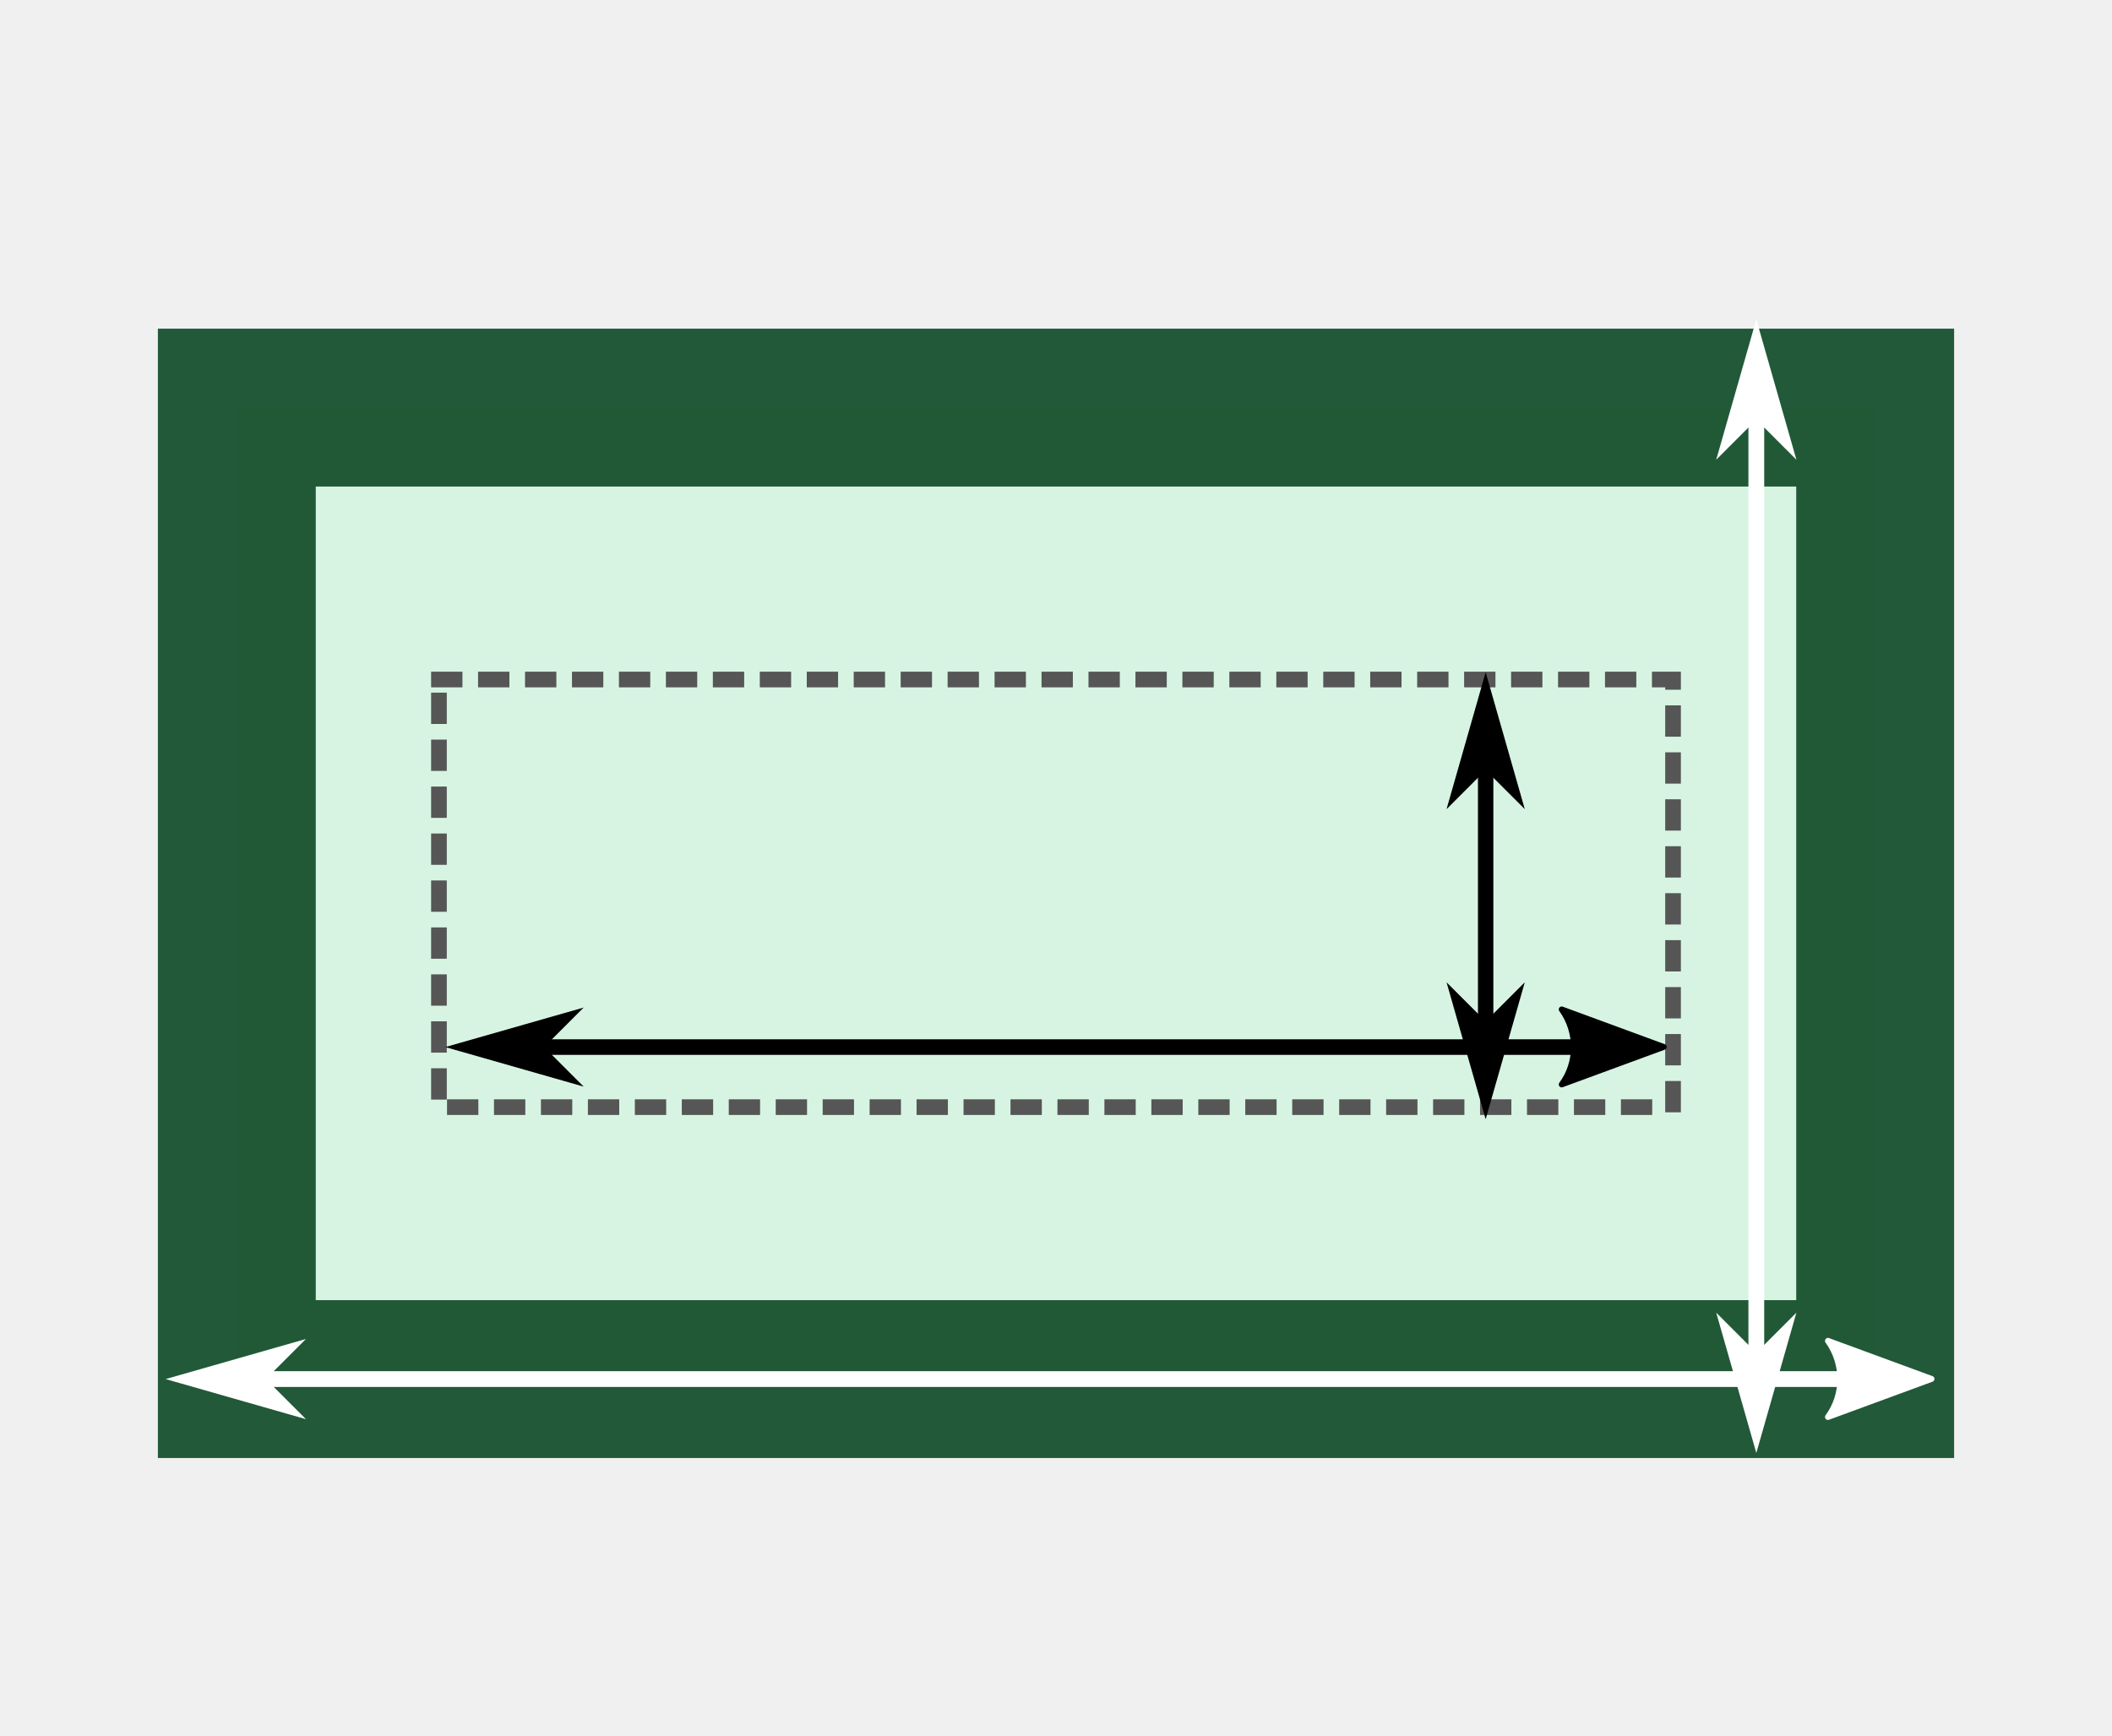
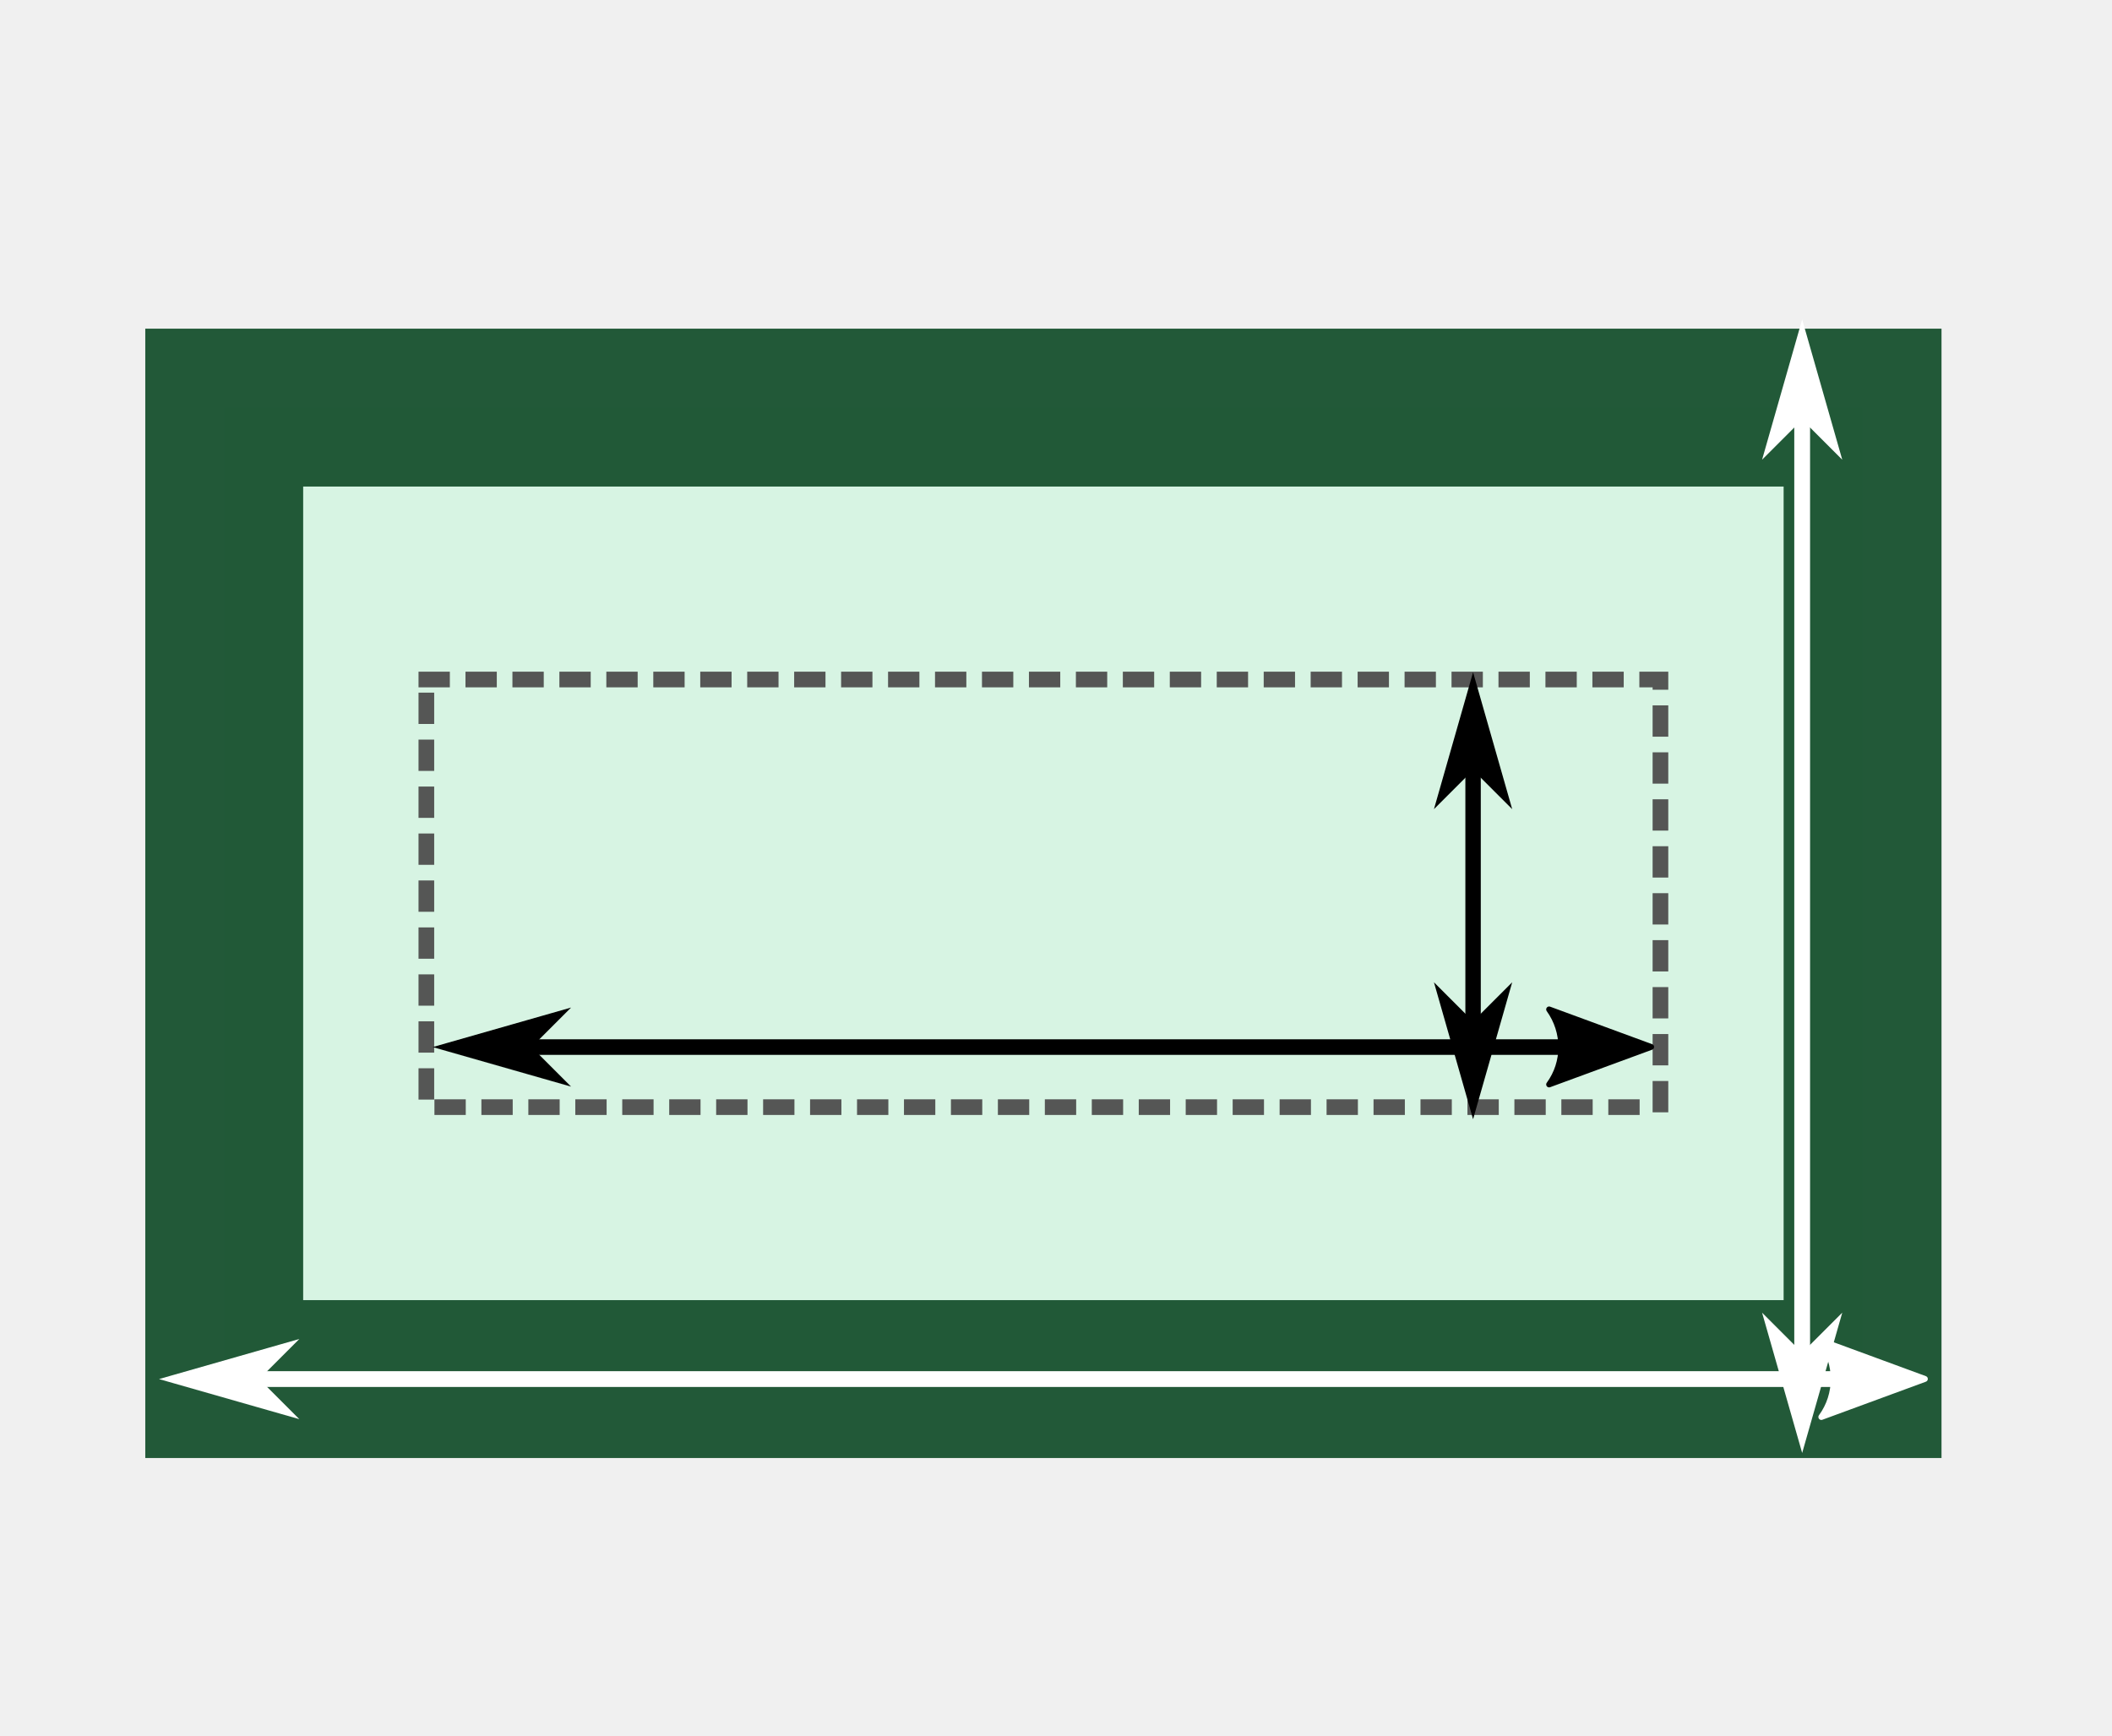
<svg xmlns="http://www.w3.org/2000/svg" width="66.884mm" height="54.955mm" viewBox="0 0 66.884 54.955" version="1.1" id="svg8">
  <defs id="defs2">
    <marker orient="auto" refY="0" refX="0" id="marker6059" style="overflow:visible">
      <path id="path6057" d="M 0,0 5,-5 -12.5,0 5,5 Z" style="fill:#000000;fill-opacity:1;fill-rule:evenodd;stroke:#000000;stroke-width:1pt;stroke-opacity:1" transform="matrix(-0.4,0,0,-0.4,-4,0)" />
    </marker>
    <marker orient="auto" refY="0" refX="0" id="Arrow1Send" style="overflow:visible">
      <path id="path4711" d="M 0,0 5,-5 -12.5,0 5,5 Z" style="fill:#000000;fill-opacity:1;fill-rule:evenodd;stroke:#000000;stroke-width:1pt;stroke-opacity:1" transform="matrix(-0.2,0,0,-0.2,-1.2,0)" />
    </marker>
    <marker orient="auto" refY="0" refX="0" id="Arrow1Mstart" style="overflow:visible">
      <path id="path4702" d="M 0,0 5,-5 -12.5,0 5,5 Z" style="fill:#000000;fill-opacity:1;fill-rule:evenodd;stroke:#000000;stroke-width:1pt;stroke-opacity:1" transform="matrix(0.4,0,0,0.4,4,0)" />
    </marker>
    <marker orient="auto" refY="0" refX="0" id="Arrow1Mend" style="overflow:visible">
      <path id="path4705" d="M 0,0 5,-5 -12.5,0 5,5 Z" style="fill:#000000;fill-opacity:1;fill-rule:evenodd;stroke:#000000;stroke-width:1pt;stroke-opacity:1" transform="matrix(-0.4,0,0,-0.4,-4,0)" />
    </marker>
    <marker orient="auto" refY="0" refX="0" id="Arrow2Mstart" style="overflow:visible">
      <path id="path4720" style="fill:#000000;fill-opacity:1;fill-rule:evenodd;stroke:#000000;stroke-width:0.625;stroke-linejoin:round;stroke-opacity:1" d="M 8.719,4.034 -2.207,0.016 8.719,-4.002 c -1.745,2.372 -1.735,5.617 -6e-7,8.035 z" transform="scale(0.6)" />
    </marker>
    <marker orient="auto" refY="0" refX="0" id="Arrow1Lend" style="overflow:visible">
      <path id="path4699" d="M 0,0 5,-5 -12.5,0 5,5 Z" style="fill:#000000;fill-opacity:1;fill-rule:evenodd;stroke:#000000;stroke-width:1pt;stroke-opacity:1" transform="matrix(-0.8,0,0,-0.8,-10,0)" />
    </marker>
    <marker orient="auto" refY="0" refX="0" id="Arrow1Lstart" style="overflow:visible">
      <path id="path4696" d="M 0,0 5,-5 -12.5,0 5,5 Z" style="fill:#000000;fill-opacity:1;fill-rule:evenodd;stroke:#000000;stroke-width:1pt;stroke-opacity:1" transform="matrix(0.8,0,0,0.8,10,0)" />
    </marker>
    <marker orient="auto" refY="0" refX="0" id="Arrow1Lstart-3" style="overflow:visible">
      <path id="path4696-6" d="M 0,0 5,-5 -12.5,0 5,5 Z" style="fill:#000000;fill-opacity:1;fill-rule:evenodd;stroke:#000000;stroke-width:1pt;stroke-opacity:1" transform="matrix(0.8,0,0,0.8,10,0)" />
    </marker>
    <marker orient="auto" refY="0" refX="0" id="Arrow1Lend-0" style="overflow:visible">
      <path id="path4699-6" d="M 0,0 5,-5 -12.5,0 5,5 Z" style="fill:#000000;fill-opacity:1;fill-rule:evenodd;stroke:#000000;stroke-width:1pt;stroke-opacity:1" transform="matrix(-0.8,0,0,-0.8,-10,0)" />
    </marker>
    <marker orient="auto" refY="0" refX="0" id="Arrow1Mstart-3" style="overflow:visible">
      <path id="path4702-7" d="M 0,0 5,-5 -12.5,0 5,5 Z" style="fill:#ffffff;fill-opacity:1;fill-rule:evenodd;stroke:#ffffff;stroke-width:1pt;stroke-opacity:1" transform="matrix(0.4,0,0,0.4,4,0)" />
    </marker>
    <marker orient="auto" refY="0" refX="0" id="marker6059-5" style="overflow:visible">
      <path id="path6057-9" d="M 0,0 5,-5 -12.5,0 5,5 Z" style="fill:#ffffff;fill-opacity:1;fill-rule:evenodd;stroke:#ffffff;stroke-width:1pt;stroke-opacity:1" transform="matrix(-0.4,0,0,-0.4,-4,0)" />
    </marker>
    <marker orient="auto" refY="0" refX="0" id="Arrow2Mstart-2" style="overflow:visible">
      <path id="path4720-2" style="fill:#ffffff;fill-opacity:1;fill-rule:evenodd;stroke:#ffffff;stroke-width:0.625;stroke-linejoin:round;stroke-opacity:1" d="M 8.719,4.034 -2.207,0.016 8.719,-4.002 c -1.745,2.372 -1.735,5.617 -6e-7,8.035 z" transform="scale(0.6)" />
    </marker>
    <marker orient="auto" refY="0" refX="0" id="Arrow1Mend-8" style="overflow:visible">
      <path id="path4705-9" d="M 0,0 5,-5 -12.5,0 5,5 Z" style="fill:#ffffff;fill-opacity:1;fill-rule:evenodd;stroke:#ffffff;stroke-width:1pt;stroke-opacity:1" transform="matrix(-0.4,0,0,-0.4,-4,0)" />
    </marker>
  </defs>
  <g id="layer1" transform="translate(-71.55814,-120.2082)">
-     <rect style="opacity:1;fill:#d7f4e3;fill-opacity:1;stroke:#16502d;stroke-width:5;stroke-linecap:square;stroke-linejoin:miter;stroke-miterlimit:4;stroke-dasharray:none;stroke-dashoffset:0;stroke-opacity:0.941" id="rect4506" width="51.884" height="30.766" x="79.058" y="133.117" />
-     <rect style="opacity:1;fill:#d7f4e3;fill-opacity:1;stroke:#4d4d4d;stroke-width:0.496;stroke-linecap:square;stroke-linejoin:miter;stroke-miterlimit:4;stroke-dasharray:0.496, 0.991;stroke-dashoffset:0;stroke-opacity:0.941" id="rect4520" width="39.082" height="13.543" x="85.459" y="141.728" />
-     <flowRoot xml:space="preserve" id="flowRoot4498" style="font-style:normal;font-weight:normal;font-size:20px;line-height:1.25;font-family:sans-serif;letter-spacing:0px;word-spacing:0px;fill:#000000;fill-opacity:1;stroke:none" transform="matrix(0.2645833,0,0,0.2645833,65.61042,51.45969)">
+     <rect style="opacity:1;fill:#d7f4e3;fill-opacity:1;stroke:#16502d;stroke-width:5;stroke-linecap:square;stroke-linejoin:miter;stroke-miterlimit:4;stroke-dasharray:none;stroke-dashoffset:0;stroke-opacity:0.941" id="rect4506" width="51.884" height="30.766" x="78.659" y="133.117" />
+     <rect style="opacity:1;fill:#d7f4e3;fill-opacity:1;stroke:#4d4d4d;stroke-width:0.496;stroke-linecap:square;stroke-linejoin:miter;stroke-miterlimit:4;stroke-dasharray:0.496, 0.991;stroke-dashoffset:0;stroke-opacity:0.941" id="rect4520" width="39.082" height="13.543" x="85.06" y="141.728" />
+     <flowRoot xml:space="preserve" id="flowRoot4498" style="font-style:normal;font-weight:normal;font-size:20px;line-height:1.25;font-family:sans-serif;letter-spacing:0px;word-spacing:0px;fill:#000000;fill-opacity:1;stroke:none" transform="matrix(0.2645833,0,0,0.2645833,65.93717,51.45969)">
      <flowRegion id="flowRegion4500">
        <rect id="rect4502" width="274.337" height="47.255" x="114.571" y="276.234" />
      </flowRegion>
-       <flowPara id="flowPara4504">Margin</flowPara>
+       <flowPara id="flowPara4504" style="font-style:normal;font-variant:normal;font-weight:normal;font-stretch:normal;font-family:'CMU Serif';-inkscape-font-specification:'CMU Serif'">Margin</flowPara>
    </flowRoot>
-     <flowRoot xml:space="preserve" id="flowRoot4498-3" style="font-style:normal;font-weight:normal;font-size:20px;line-height:1.25;font-family:sans-serif;letter-spacing:0px;word-spacing:0px;fill:#ffffff;fill-opacity:1;stroke:none" transform="matrix(0.2645833,0,0,0.2645833,65.55616,57.3308)">
+     <flowRoot xml:space="preserve" id="flowRoot4498-3" style="font-style:normal;font-weight:normal;font-size:20px;line-height:1.25;font-family:sans-serif;letter-spacing:0px;word-spacing:0px;fill:#ffffff;fill-opacity:1;stroke:none" transform="matrix(0.2645833,0,0,0.2645833,66.35608,57.3308)">
      <flowRegion id="flowRegion4500-6" style="fill:#ffffff">
        <rect id="rect4502-7" width="274.337" height="47.255" x="114.571" y="276.234" style="fill:#ffffff" />
      </flowRegion>
-       <flowPara id="flowPara4504-5">Border</flowPara>
+       <flowPara id="flowPara4504-5" style="font-style:normal;font-variant:normal;font-weight:normal;font-stretch:normal;font-family:'CMU Serif';-inkscape-font-specification:'CMU Serif'">Border</flowPara>
    </flowRoot>
-     <flowRoot xml:space="preserve" id="flowRoot4498-35" style="font-style:normal;font-weight:normal;font-size:20px;line-height:1.25;font-family:sans-serif;letter-spacing:0px;word-spacing:0px;fill:#000000;fill-opacity:1;stroke:none" transform="matrix(0.2645833,0,0,0.2645833,64.11438,63.21073)">
+     <flowRoot xml:space="preserve" id="flowRoot4498-35" style="font-style:normal;font-weight:normal;font-size:20px;line-height:1.25;font-family:sans-serif;letter-spacing:0px;word-spacing:0px;fill:#000000;fill-opacity:1;stroke:none" transform="matrix(0.2645833,0,0,0.2645833,64.726,63.21073)">
      <flowRegion id="flowRegion4500-62">
        <rect id="rect4502-9" width="274.337" height="47.255" x="114.571" y="276.234" />
      </flowRegion>
-       <flowPara id="flowPara4504-1">Padding</flowPara>
+       <flowPara id="flowPara4504-1" style="font-style:normal;font-variant:normal;font-weight:normal;font-stretch:normal;font-family:'CMU Serif';-inkscape-font-specification:'CMU Serif'">Padding</flowPara>
    </flowRoot>
-     <flowRoot xml:space="preserve" id="flowRoot4498-35-2" style="font-style:normal;font-weight:normal;font-size:20px;line-height:1.25;font-family:sans-serif;letter-spacing:0px;word-spacing:0px;fill:#000000;fill-opacity:1;stroke:none" transform="matrix(0.2645833,0,0,0.2645833,64.07046,70.92355)">
+     <flowRoot xml:space="preserve" id="flowRoot4498-35-2" style="font-style:normal;font-weight:normal;font-size:20px;line-height:1.25;font-family:sans-serif;letter-spacing:0px;word-spacing:0px;fill:#000000;fill-opacity:1;stroke:none" transform="matrix(0.2645833,0,0,0.2645833,65.03391,70.92355)">
      <flowRegion id="flowRegion4500-62-7">
        <rect id="rect4502-9-0" width="274.337" height="47.255" x="114.571" y="276.234" />
      </flowRegion>
-       <flowPara id="flowPara4504-1-9">Content</flowPara>
+       <flowPara id="flowPara4504-1-9" style="font-style:normal;font-variant:normal;font-weight:normal;font-stretch:normal;font-family:'CMU Serif';-inkscape-font-specification:'CMU Serif'">Content</flowPara>
    </flowRoot>
-     <path style="fill:none;stroke:#000000;stroke-width:0.488;stroke-linecap:butt;stroke-linejoin:miter;stroke-miterlimit:4;stroke-dasharray:none;stroke-opacity:1;marker-start:url(#Arrow1Mstart);marker-end:url(#marker6059)" d="m 118.607,142.459 v 12.233" id="path4694" />
-     <path style="fill:none;stroke:#000000;stroke-width:0.493;stroke-linecap:butt;stroke-linejoin:miter;stroke-miterlimit:4;stroke-dasharray:none;stroke-opacity:1;marker-start:url(#Arrow2Mstart);marker-end:url(#Arrow1Mend)" d="M 123.594,153.369 H 86.632" id="path4694-2" />
+     <g id="g204" transform="translate(-0.3987063)">
+       <path id="path4694" d="m 118.607,142.459 v 12.233" style="fill:none;stroke:#000000;stroke-width:0.488;stroke-linecap:butt;stroke-linejoin:miter;stroke-miterlimit:4;stroke-dasharray:none;stroke-opacity:1;marker-start:url(#Arrow1Mstart);marker-end:url(#marker6059)" />
+       <path id="path4694-2" d="M 123.594,153.369 H 86.632" style="fill:none;stroke:#000000;stroke-width:0.493;stroke-linecap:butt;stroke-linejoin:miter;stroke-miterlimit:4;stroke-dasharray:none;stroke-opacity:1;marker-start:url(#Arrow2Mstart);marker-end:url(#Arrow1Mend)" />
+     </g>
    <flowRoot xml:space="preserve" id="flowRoot6206" style="font-style:normal;font-weight:normal;font-size:20px;line-height:1.25;font-family:sans-serif;letter-spacing:0px;word-spacing:0px;fill:#000000;fill-opacity:1;stroke:none" transform="matrix(0.2645833,0,0,0.2645833,3.96875,-3.401786)">
      <flowRegion id="flowRegion6208">
        <rect id="rect6210" width="159.286" height="82.143" x="355.714" y="599.663" />
      </flowRegion>
      <flowPara id="flowPara6212" />
    </flowRoot>
-     <path style="fill:#ffffff;stroke:#ffffff;stroke-width:0.5;stroke-linecap:butt;stroke-linejoin:miter;stroke-miterlimit:4;stroke-dasharray:none;stroke-opacity:1;marker-start:url(#Arrow1Mstart-3);marker-end:url(#marker6059-5)" d="m 127.178,131.309 v 33.929" id="path4694-7" />
-     <path style="fill:#ffffff;stroke:#ffffff;stroke-width:0.5;stroke-linecap:butt;stroke-linejoin:miter;stroke-miterlimit:4;stroke-dasharray:none;stroke-opacity:1;marker-start:url(#Arrow2Mstart-2);marker-end:url(#Arrow1Mend-8)" d="M 132.063,163.883 H 77.789" id="path4694-2-3" />
+     <g id="g208" transform="translate(-0.2097084)">
+       <path id="path4694-7" d="m 128.84,131.309 v 33.929" style="fill:#ffffff;stroke:#ffffff;stroke-width:0.5;stroke-linecap:butt;stroke-linejoin:miter;stroke-miterlimit:4;stroke-dasharray:none;stroke-opacity:1;marker-start:url(#Arrow1Mstart-3);marker-end:url(#marker6059-5)" />
+       <path id="path4694-2-3" d="M 132.063,163.883 H 77.789" style="fill:#ffffff;stroke:#ffffff;stroke-width:0.5;stroke-linecap:butt;stroke-linejoin:miter;stroke-miterlimit:4;stroke-dasharray:none;stroke-opacity:1;marker-start:url(#Arrow2Mstart-2);marker-end:url(#Arrow1Mend-8)" />
+     </g>
    <flowRoot xml:space="preserve" id="flowRoot7379" style="font-style:normal;font-weight:normal;font-size:20px;line-height:1.25;font-family:sans-serif;letter-spacing:0px;word-spacing:0px;fill:#000000;fill-opacity:1;stroke:none" transform="scale(0.2645833)">
      <flowRegion id="flowRegion7381">
        <rect id="rect7383" width="122.143" height="25" x="401.429" y="636.805" />
      </flowRegion>
      <flowPara id="flowPara7385" />
    </flowRoot>
-     <flowRoot xml:space="preserve" id="flowRoot7387" style="font-style:normal;font-weight:normal;font-size:20px;line-height:1.25;font-family:sans-serif;letter-spacing:0px;word-spacing:0px;fill:#000000;fill-opacity:1;stroke:none" transform="matrix(0.1997977,0,0,0.1997977,43.99008,16.21945)">
+     <flowRoot xml:space="preserve" id="flowRoot7387" style="font-style:normal;font-weight:normal;font-size:20px;line-height:1.25;font-family:sans-serif;letter-spacing:0px;word-spacing:0px;fill:#000000;fill-opacity:1;stroke:none" transform="matrix(0.1997977,0,0,0.1997977,44.0466,16.21945)">
      <flowRegion id="flowRegion7389">
        <rect id="rect7391" width="291.429" height="90" x="250.714" y="752.52" />
      </flowRegion>
-       <flowPara id="flowPara7393">border-box</flowPara>
+       <flowPara id="flowPara7393" style="font-style:normal;font-variant:normal;font-weight:normal;font-stretch:normal;font-family:'CMU Typewriter Text';-inkscape-font-specification:'CMU Typewriter Text'">border-box</flowPara>
    </flowRoot>
    <flowRoot xml:space="preserve" id="flowRoot7387-6" style="font-style:normal;font-weight:normal;font-size:20px;line-height:1.25;font-family:sans-serif;letter-spacing:0px;word-spacing:0px;fill:#000000;fill-opacity:1;stroke:none" transform="matrix(0.1997977,0,0,0.1997977,42.875,5.875929)">
      <flowRegion id="flowRegion7389-1">
        <rect id="rect7391-2" width="291.429" height="90" x="250.714" y="752.52" />
      </flowRegion>
-       <flowPara id="flowPara7393-9">content-box</flowPara>
+       <flowPara id="flowPara7393-9" style="-inkscape-font-specification:'CMU Typewriter Text';font-family:'CMU Typewriter Text';font-weight:normal;font-style:normal;font-stretch:normal;font-variant:normal">content-box</flowPara>
    </flowRoot>
  </g>
</svg>
